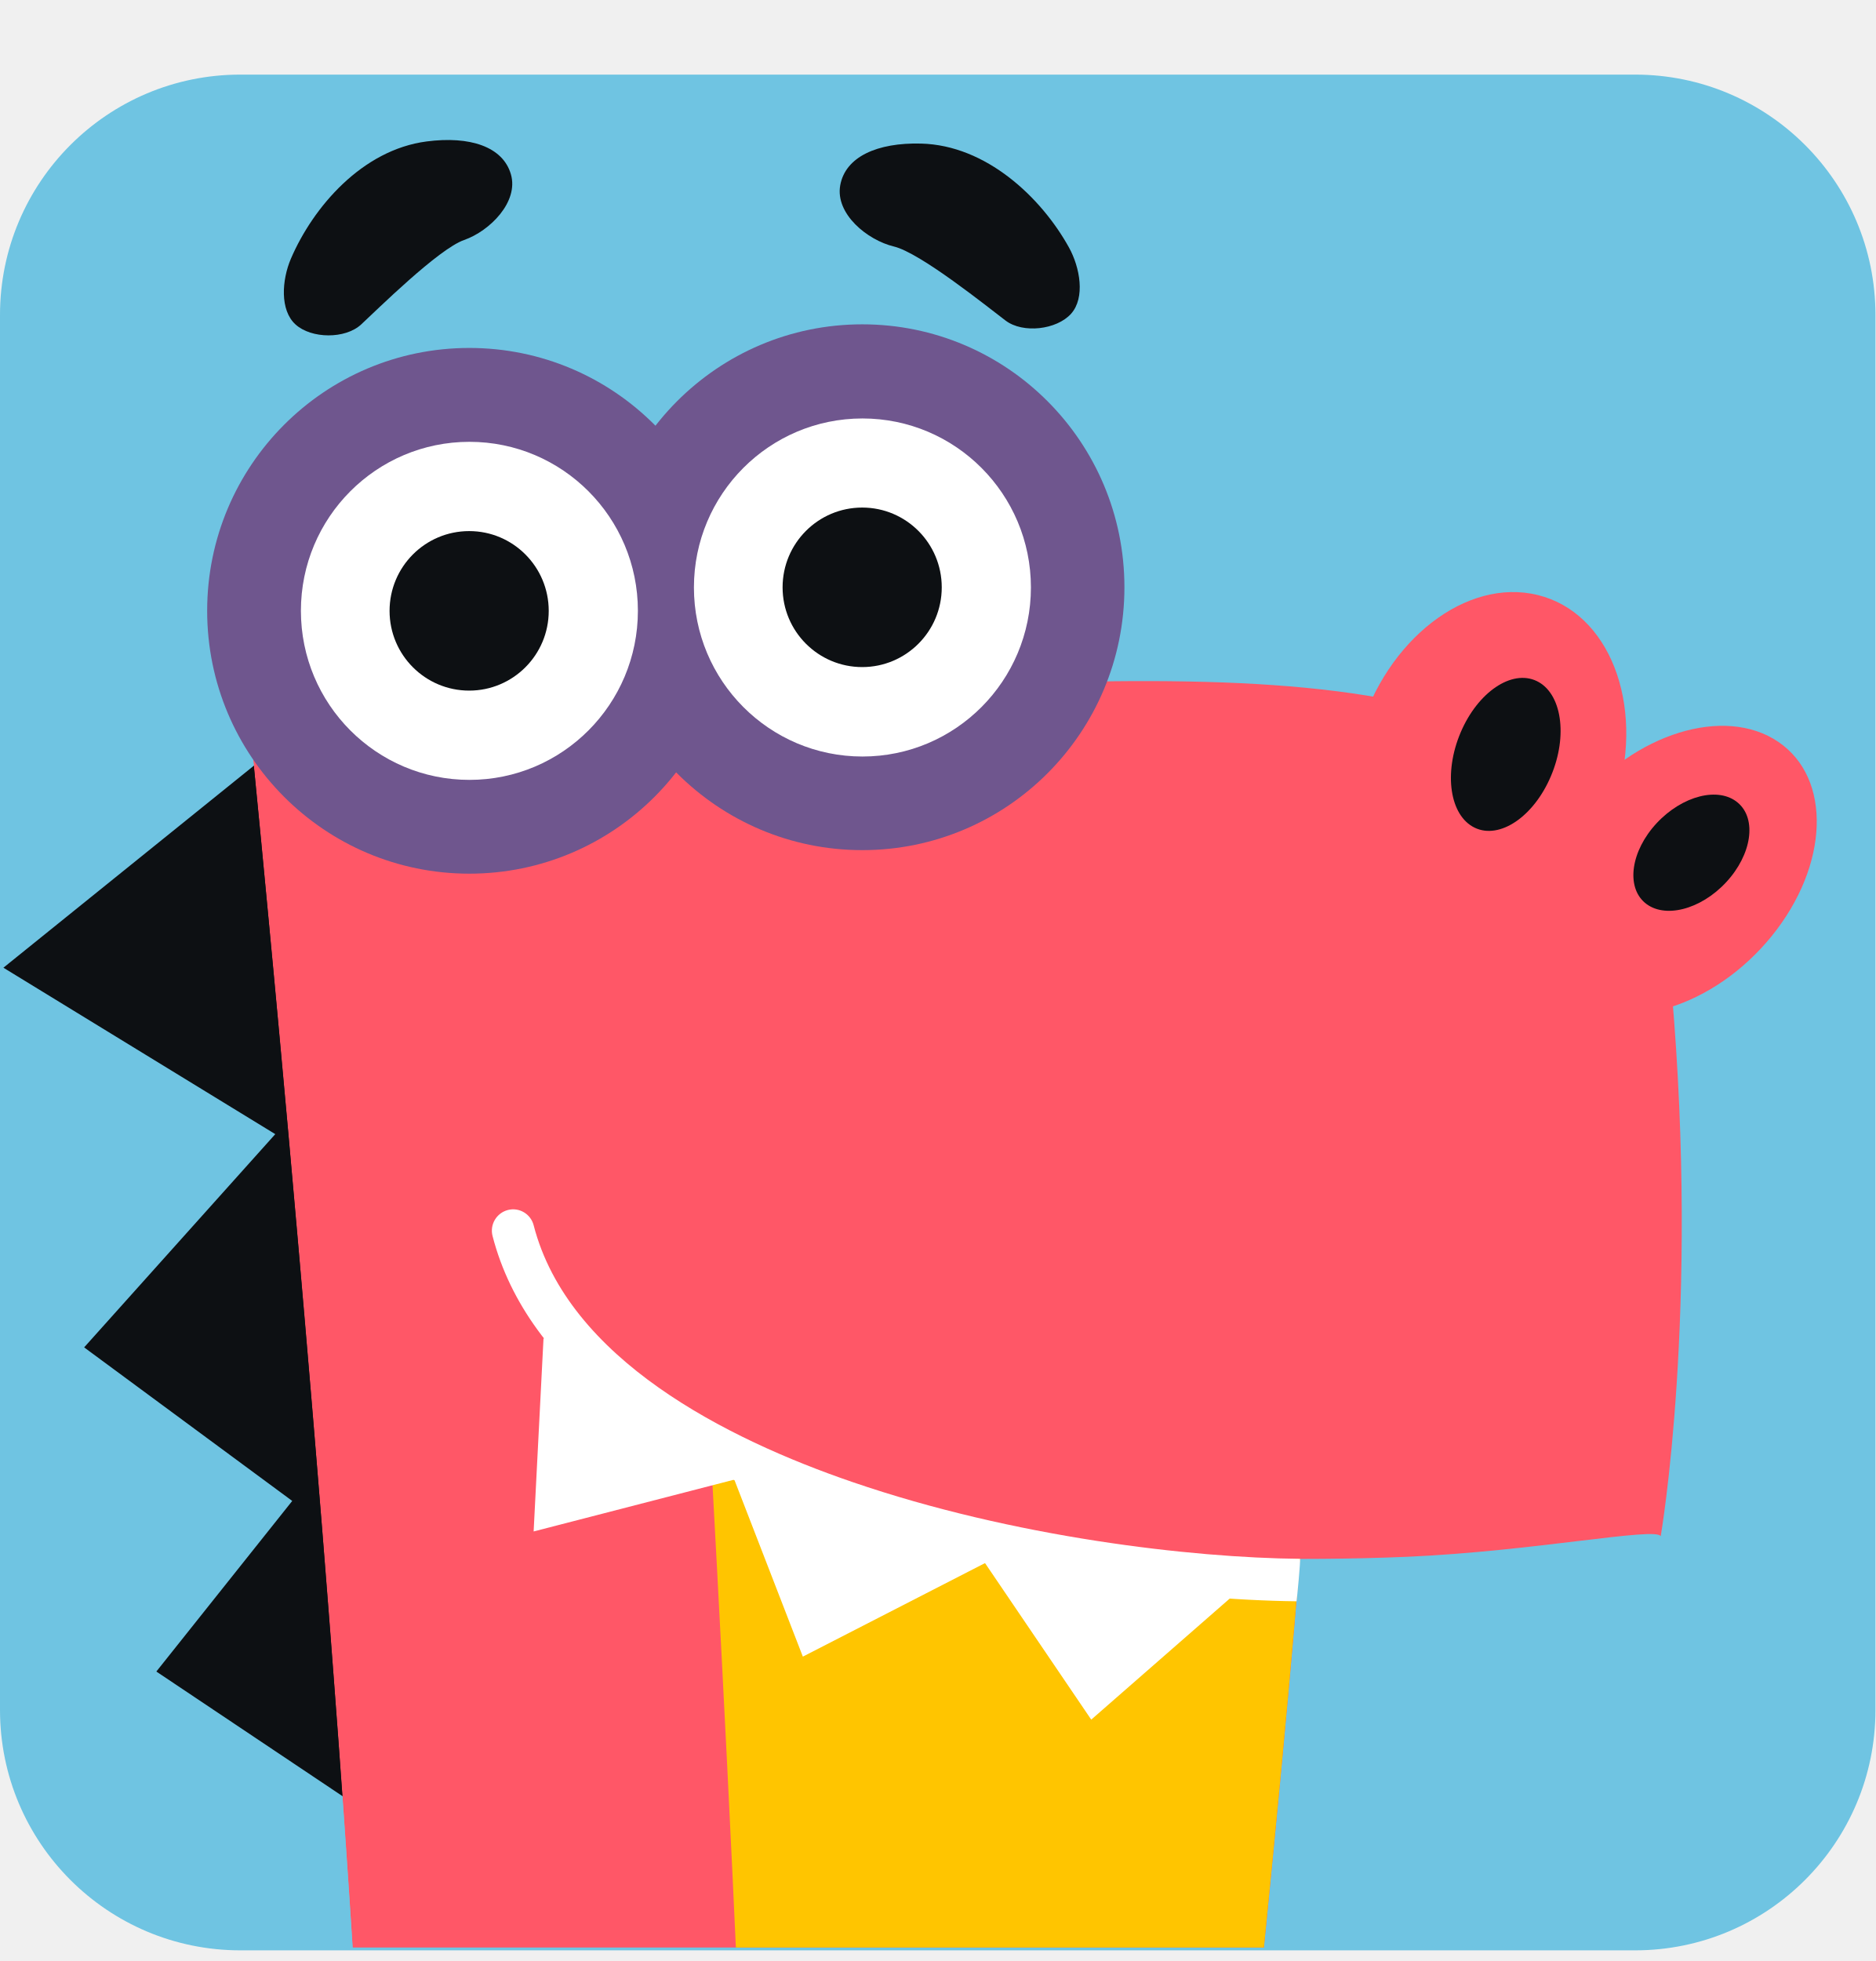
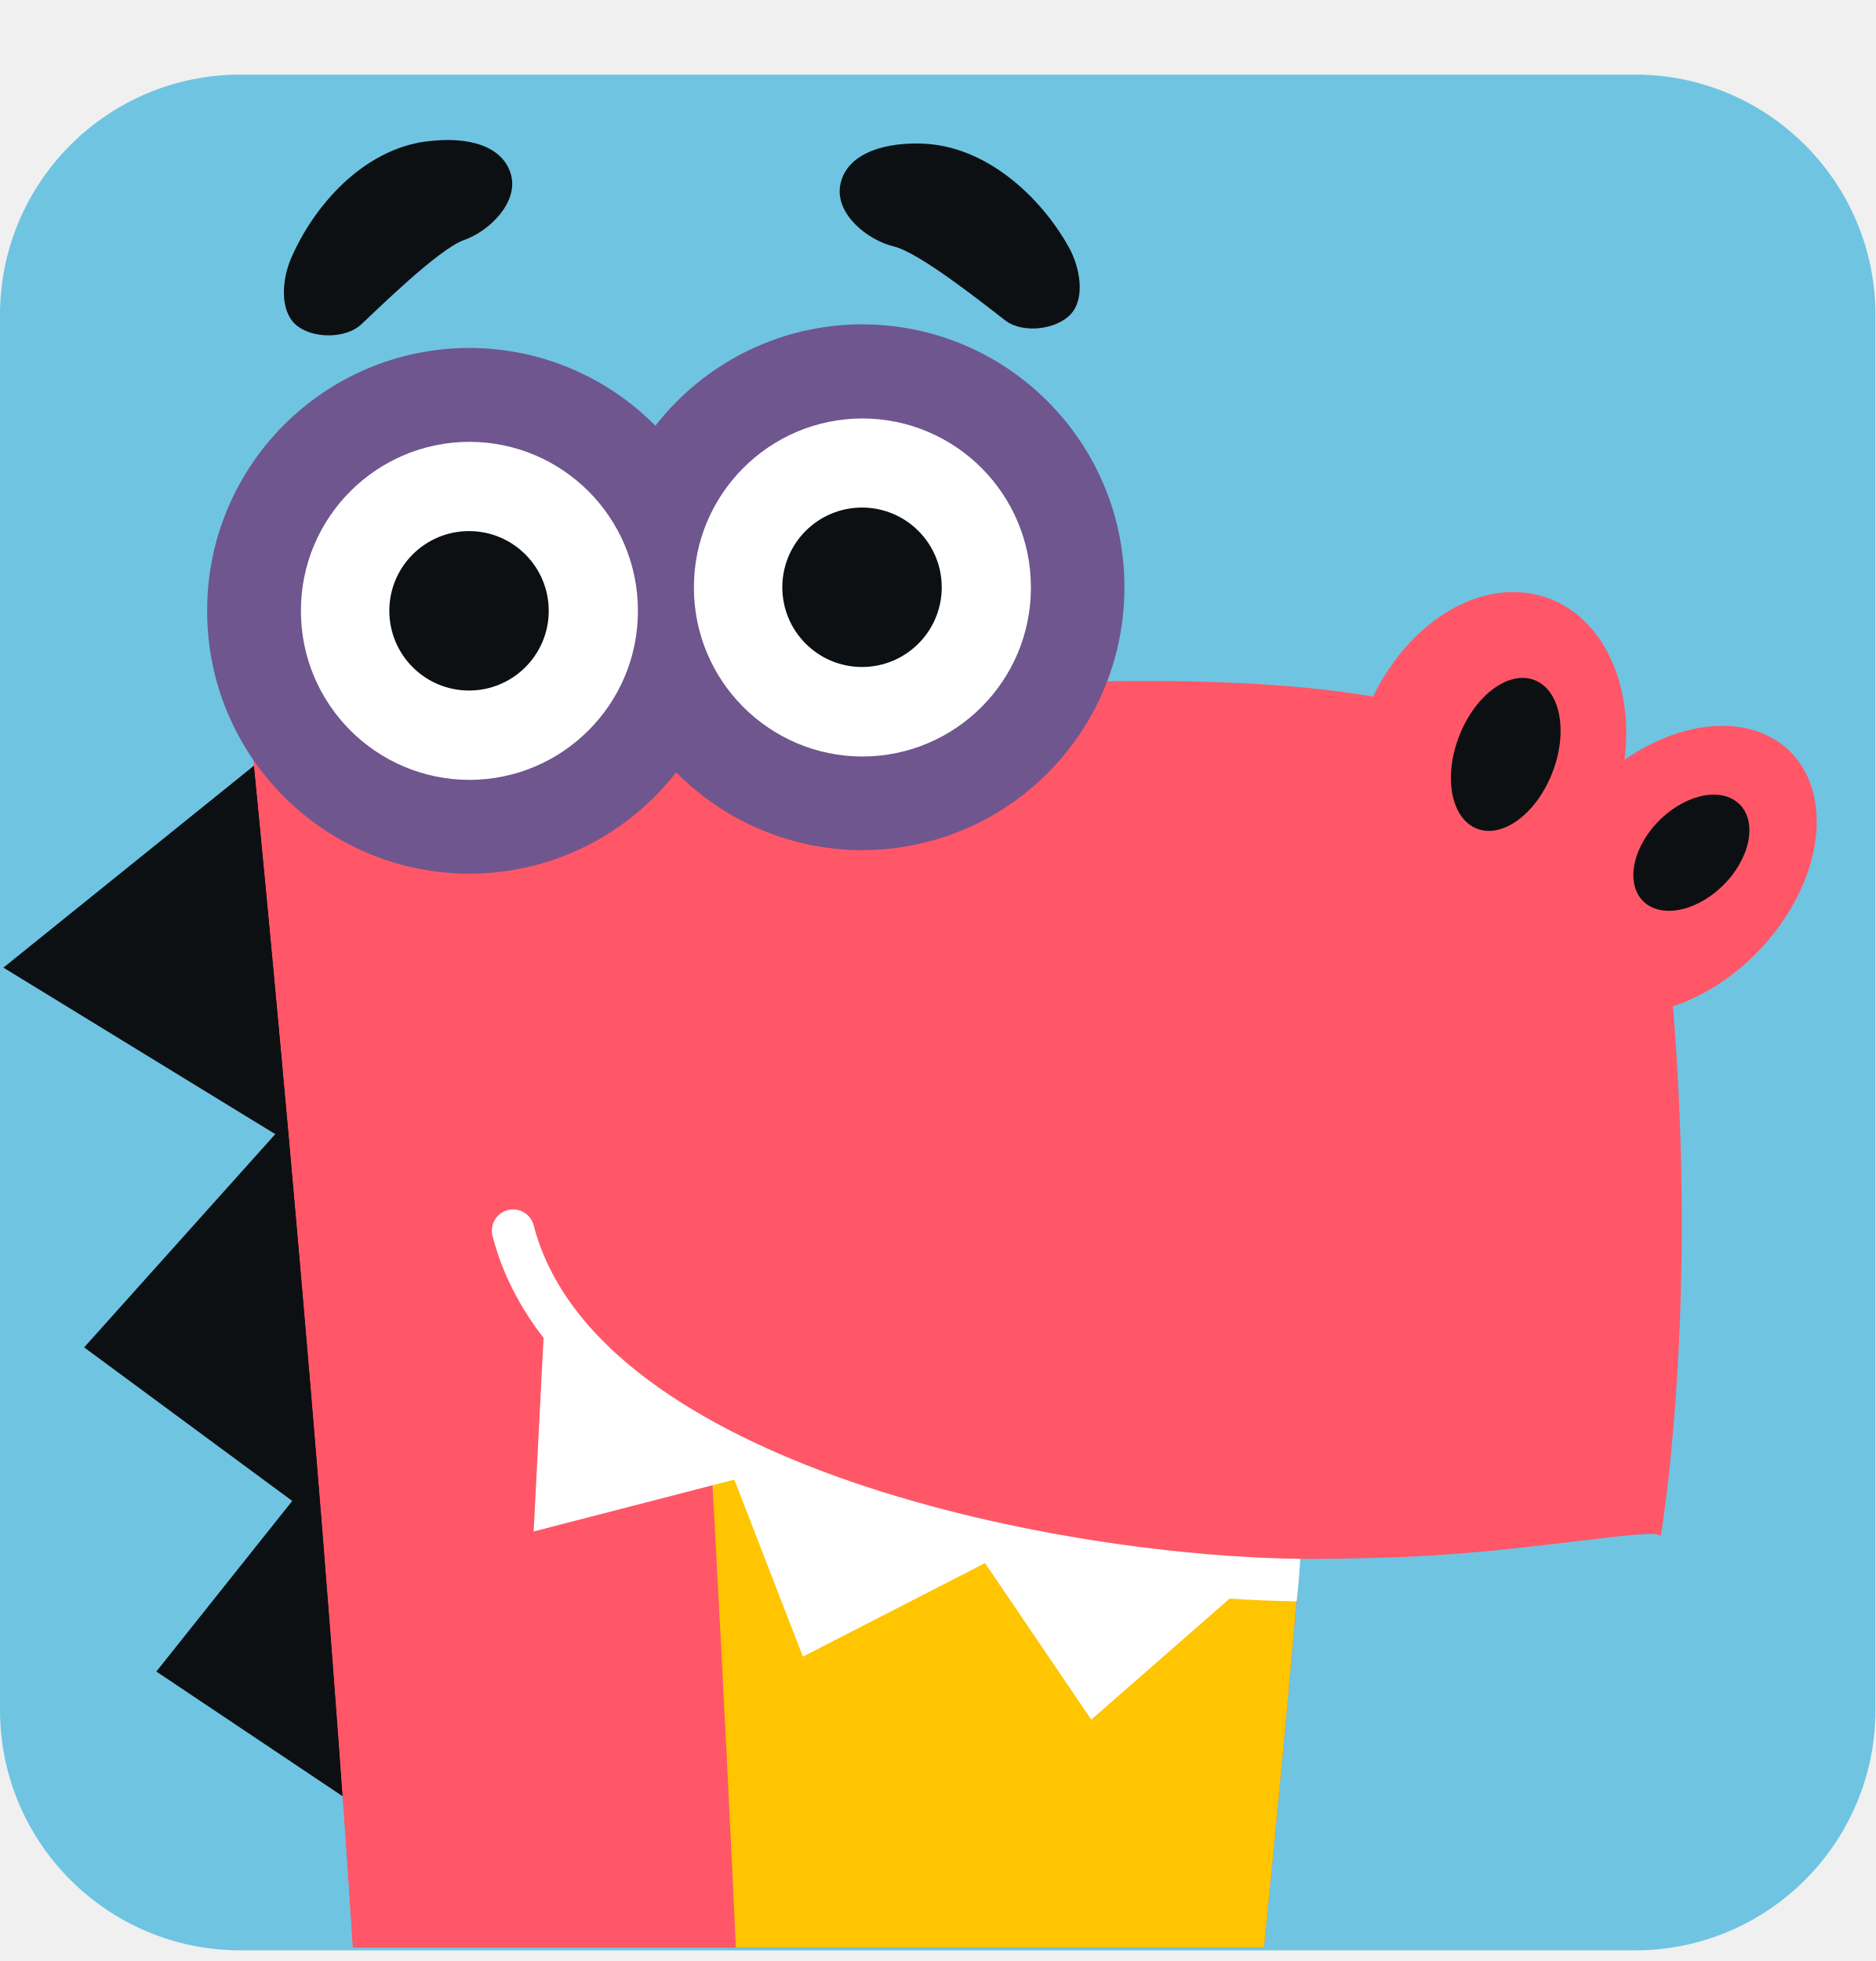
- <svg xmlns="http://www.w3.org/2000/svg" xmlns:xlink="http://www.w3.org/1999/xlink" width="22" height="23" viewBox="0 0 22 23" version="1.1">
-   <g id="Canvas" transform="translate(-4626 -130)">
-     <g id="dinologo">
-       <g id="Page 1">
-         <g id="Ð§ÑÐ¾ ÑÐ°ÐºÐ¾Ðµ Ð£ÑÐ¸.ÑÑ 1024 1440">
-           <g id="What is olymp">
-             <g id="Table">
-               <g id="Page 1">
-                 <g id="Group 3">
-                   <g id="Fill 1">
-                     <use xlink:href="#path0_fill" transform="translate(4626 130.875)" fill="#6FC4E2" />
-                   </g>
-                 </g>
-                 <g id="Fill 4">
-                   <use xlink:href="#path1_fill" transform="translate(4626.04 138.899)" fill="#0D1013" />
-                 </g>
-                 <g id="Group 12">
-                   <g id="Group 8">
-                     <mask id="mask0_alpha" mask-type="alpha">
-                       <g id="mask 2">
-                         <g id="Vector">
-                           <use xlink:href="#path2_fill" transform="translate(4628.93 138.498)" fill="#FFFFFF" />
-                         </g>
-                       </g>
-                     </mask>
-                     <g id="Fill 6" mask="url(#mask0_alpha)">
-                       <use xlink:href="#path3_fill" transform="translate(4619.75 138.497)" fill="#FF5767" />
-                     </g>
-                   </g>
-                   <g id="Group 11">
-                     <mask id="mask1_alpha" mask-type="alpha">
-                       <g id="mask 4">
-                         <g id="Vector">
-                           <use xlink:href="#path4_fill" transform="translate(4629.22 141.547)" fill="#FFFFFF" />
-                         </g>
-                       </g>
-                     </mask>
-                     <g id="Fill 9" mask="url(#mask1_alpha)">
-                       <use xlink:href="#path5_fill" transform="translate(4620.77 141.547)" fill="#FFC500" />
-                     </g>
-                   </g>
-                 </g>
-                 <g id="Group 43">
-                   <g id="Fill 13">
-                     <use xlink:href="#path6_fill" transform="translate(4628.98 137.988)" fill="#FF5767" />
-                   </g>
-                   <g id="Fill 15">
-                     <use xlink:href="#path7_fill" transform="translate(4641.83 136.944)" fill="#FF5767" />
-                   </g>
-                   <g id="Fill 17">
-                     <use xlink:href="#path8_fill" transform="translate(4643.02 137.951)" fill="#0D1013" />
-                   </g>
-                   <g id="Fill 19">
-                     <use xlink:href="#path9_fill" transform="translate(4643.97 138.513)" fill="#FF5767" />
-                   </g>
-                   <g id="Fill 21">
-                     <use xlink:href="#path10_fill" transform="translate(4645.16 139.32)" fill="#0D1013" />
-                   </g>
-                   <g id="Fill 23">
-                     <use xlink:href="#path11_fill" transform="translate(4629.33 131.642)" fill="#0D1013" />
-                   </g>
-                   <g id="Fill 25">
-                     <use xlink:href="#path12_fill" transform="translate(4635.85 131.683)" fill="#0D1013" />
-                   </g>
-                   <g id="Fill 27">
-                     <use xlink:href="#path13_fill" transform="translate(4628.43 134.081)" fill="#6F568E" />
-                   </g>
-                   <g id="Fill 29">
-                     <use xlink:href="#path14_fill" transform="translate(4633.04 133.804)" fill="#6F568E" />
-                   </g>
-                   <g id="Fill 31">
-                     <use xlink:href="#path15_fill" transform="translate(4629.53 135.182)" fill="#FFFFFF" />
-                   </g>
-                   <g id="Fill 33">
-                     <use xlink:href="#path16_fill" transform="translate(4630.57 136.229)" fill="#0D1013" />
-                   </g>
-                   <g id="Fill 35">
-                     <use xlink:href="#path17_fill" transform="translate(4634.14 134.908)" fill="#FFFFFF" />
-                   </g>
-                   <g id="Fill 37">
-                     <use xlink:href="#path18_fill" transform="translate(4635.18 135.953)" fill="#0D1013" />
-                   </g>
-                   <g id="Fill 39">
-                     <use xlink:href="#path19_fill" transform="translate(4631.77 144.184)" fill="#FFFFFF" />
-                   </g>
-                   <g id="Fill 41">
-                     <use xlink:href="#path20_fill" transform="translate(4632.26 145.695)" fill="#FFFFFF" />
-                   </g>
-                 </g>
-               </g>
-             </g>
-           </g>
-         </g>
-       </g>
+ <svg xmlns="http://www.w3.org/2000/svg" xmlns:xlink="http://www.w3.org/1999/xlink" width="22" height="23" viewBox="0 0 22 23">
+   <use xlink:href="#a" transform="translate(0 .875)" fill="#6FC4E2" />
+   <use xlink:href="#b" transform="translate(.04 8.899)" fill="#0D1013" />
+   <g transform="translate(-4626 -130)">
+     <mask id="d">
+       <use xlink:href="#c" transform="translate(4628.93 138.498)" fill="#FFF" />
+     </mask>
+     <g mask="url(#d)">
+       <use xlink:href="#e" transform="translate(4619.75 138.497)" fill="#FF5767" />
    </g>
  </g>
+   <g transform="translate(-4626 -130)">
+     <mask id="g">
+       <use xlink:href="#f" transform="translate(4629.22 141.547)" fill="#FFF" />
+     </mask>
+     <g mask="url(#g)">
+       <use xlink:href="#h" transform="translate(4620.77 141.547)" fill="#FFC500" />
+     </g>
+   </g>
+   <use xlink:href="#i" transform="translate(2.98 7.988)" fill="#FF5767" />
+   <use xlink:href="#j" transform="translate(15.83 6.944)" fill="#FF5767" />
+   <use xlink:href="#k" transform="translate(17.02 7.951)" fill="#0D1013" />
+   <use xlink:href="#l" transform="translate(17.97 8.513)" fill="#FF5767" />
+   <use xlink:href="#m" transform="translate(19.16 9.32)" fill="#0D1013" />
+   <use xlink:href="#n" transform="translate(3.33 1.642)" fill="#0D1013" />
+   <use xlink:href="#o" transform="translate(9.85 1.683)" fill="#0D1013" />
+   <use xlink:href="#p" transform="translate(2.43 4.081)" fill="#6F568E" />
+   <use xlink:href="#q" transform="translate(7.04 3.804)" fill="#6F568E" />
+   <use xlink:href="#r" transform="translate(3.53 5.182)" fill="#FFF" />
+   <use xlink:href="#s" transform="translate(4.57 6.229)" fill="#0D1013" />
+   <use xlink:href="#t" transform="translate(8.14 4.908)" fill="#FFF" />
+   <use xlink:href="#u" transform="translate(9.18 5.953)" fill="#0D1013" />
+   <use xlink:href="#v" transform="translate(5.77 14.184)" fill="#FFF" />
+   <use xlink:href="#w" transform="translate(6.26 15.695)" fill="#FFF" />
  <defs>
-     <path id="path0_fill" fill-rule="evenodd" d="M 19.18 4.3299e-09L 2.82 4.3299e-09C 1.262 4.3299e-09 -1.07506e-09 1.262 -1.07506e-09 2.82L -1.07506e-09 19.18C -1.07506e-09 20.738 1.262 22 2.82 22L 19.18 22C 20.738 22 22 20.738 22 19.18L 22 2.82C 22 1.262 20.738 4.3299e-09 19.18 4.3299e-09Z" />
-     <path id="path1_fill" fill-rule="evenodd" d="M 4.186 12.307L 1.794 10.706L 3.388 8.705L 0.947 6.904L 3.189 4.403L 1.90573e-09 2.451L 3.039 -1.45352e-07L 4.186 12.307Z" />
-     <path id="path2_fill" d="M 0.001 3.32744e-06C 0.124 0.024 12.407 2.461 12.407 8.305C 12.407 9.028 12.182 11.52 11.899 14.344L 1.207 14.344C 0.801 7.963 0.004 0.044 3.33882e-10 -2.57911e-09L 0.001 3.32744e-06Z" />
-     <path id="path3_fill" fill-rule="evenodd" d="M 9.179 8.06697e-10C 9.179 8.06697e-10 10.618 14.289 10.618 19.976C 10.618 22.065 10.461 24.039 9.607 24.778C 8.662 25.596 6.555 26.477 4.763 27.884C 3.65 28.757 2.985 29.341 2.394 29.942C -0.261 32.642 0.008 33.605 0.008 33.605C 0.008 33.605 2.197 31.79 10.571 30.86L 12.64 30.459C 13.914 30.216 16.507 29.075 16.886 28.715C 18.854 27.503 19.842 25.728 20.091 23.563C 20.477 20.222 21.586 9.909 21.586 8.305C 21.586 2.432 9.179 8.06697e-10 9.179 8.06697e-10Z" />
-     <path id="path4_fill" d="M 8.109 -9.2132e-10C 10.327 1.293 12.114 3.026 12.114 5.255C 12.114 5.978 11.889 8.47 11.606 11.295L 0.914 11.295C 0.665 7.386 0.27 2.899 1.10242e-08 -9.2132e-10L 8.109 -9.2132e-10Z" />
-     <path id="path5_fill" fill-rule="evenodd" d="M 9.538 33.175L 20.899 22.766L 21.447 5.456C 21.447 5.456 22.344 0.169 16.564 0.003C 12.375 -0.117 11.323 3.21 13.475 3.855C 13.475 3.855 14.205 16.317 14.063 19.09C 13.956 21.206 13.527 22.565 11.728 23.776C 7.927 26.334 3.675 26.363 2.17063e-07 29.988" />
-     <path id="path6_fill" fill-rule="evenodd" d="M 10.839 10.268C 10.839 10.268 12.172 10.329 13.529 10.271C 15.004 10.207 16.45 9.918 16.501 10.03C 16.501 10.03 16.958 7.398 16.629 3.623C 16.301 -0.149 12.726 -0.184 7.181 0.111C 5.06 0.223 -1.64082e-08 0.461 -1.64082e-08 0.461C -1.64082e-08 0.461 0.845 3.077 2.176 5.821C 4.286 10.171 10.839 10.268 10.839 10.268Z" />
-     <path id="path7_fill" fill-rule="evenodd" d="M 2.209 0.035C 3.045 0.24 3.461 1.3 3.137 2.402C 2.814 3.504 1.874 4.231 1.038 4.026C 0.202 3.821 -0.214 2.761 0.11 1.659C 0.433 0.556 1.373 -0.171 2.209 0.035Z" />
-     <path id="path8_fill" fill-rule="evenodd" d="M 1.007 0.037C 1.3 0.178 1.375 0.678 1.173 1.152C 0.972 1.627 0.572 1.898 0.279 1.757C -0.014 1.616 -0.088 1.117 0.113 0.642C 0.314 0.167 0.714 -0.104 1.007 0.037Z" />
-     <path id="path9_fill" fill-rule="evenodd" d="M 2.89 0.188C 3.521 0.615 3.486 1.636 2.812 2.467C 2.138 3.297 1.081 3.624 0.451 3.197C -0.18 2.769 -0.144 1.749 0.529 0.918C 1.203 0.087 2.26 -0.24 2.89 0.188Z" />
-     <path id="path10_fill" fill-rule="evenodd" d="M 1.226 0.095C 1.451 0.286 1.389 0.704 1.088 1.028C 0.787 1.352 0.36 1.459 0.135 1.268C -0.089 1.077 -0.028 0.659 0.273 0.335C 0.575 0.011 1.001 -0.097 1.226 0.095Z" />
-     <path id="path11_fill" fill-rule="evenodd" d="M 1.675 0.017C 2.182 -0.049 2.569 0.078 2.663 0.402C 2.757 0.726 2.415 1.068 2.114 1.173C 1.813 1.278 1.092 1.992 0.906 2.164C 0.72 2.336 0.323 2.332 0.137 2.164C -0.049 1.996 -0.024 1.641 0.082 1.393C 0.343 0.785 0.919 0.115 1.675 0.017Z" />
-     <path id="path12_fill" fill-rule="evenodd" d="M 0.954 0.001C 0.44 -0.012 0.066 0.156 0.006 0.491C -0.053 0.826 0.324 1.133 0.635 1.208C 0.947 1.282 1.742 1.923 1.946 2.077C 2.149 2.231 2.545 2.185 2.714 1.997C 2.882 1.809 2.82 1.455 2.688 1.217C 2.364 0.633 1.719 0.02 0.954 0.001Z" />
-     <path id="path13_fill" fill-rule="evenodd" d="M 3.075 2.88053e-08C 4.774 2.88053e-08 6.15 1.38 6.15 3.083C 6.15 4.786 4.774 6.166 3.075 6.166C 1.377 6.166 -4.50878e-09 4.786 -4.50878e-09 3.083C -4.50878e-09 1.38 1.377 2.88053e-08 3.075 2.88053e-08Z" />
-     <path id="path14_fill" fill-rule="evenodd" d="M 3.075 -4.12804e-08C 4.774 -4.12804e-08 6.15 1.381 6.15 3.084C 6.15 4.787 4.774 6.167 3.075 6.167C 1.377 6.167 6.14849e-08 4.787 6.14849e-08 3.084C 6.14849e-08 1.381 1.377 -4.12804e-08 3.075 -4.12804e-08Z" />
-     <path id="path15_fill" fill-rule="evenodd" d="M 1.977 -1.19698e-07C 3.068 -1.19698e-07 3.953 0.888 3.953 1.982C 3.953 3.077 3.068 3.965 1.977 3.965C 0.885 3.965 3.48072e-08 3.077 3.48072e-08 1.982C 3.48072e-08 0.888 0.885 -1.19698e-07 1.977 -1.19698e-07Z" />
-     <path id="path16_fill" fill-rule="evenodd" d="M 0.934 1.90178e-07C 1.449 1.90178e-07 1.867 0.419 1.867 0.936C 1.867 1.452 1.449 1.871 0.934 1.871C 0.418 1.871 6.44432e-08 1.452 6.44432e-08 0.936C 6.44432e-08 0.419 0.418 1.90178e-07 0.934 1.90178e-07Z" />
-     <path id="path17_fill" fill-rule="evenodd" d="M 1.977 5.4012e-08C 3.068 5.4012e-08 3.953 0.888 3.953 1.982C 3.953 3.077 3.068 3.965 1.977 3.965C 0.885 3.965 2.55558e-07 3.077 2.55558e-07 1.982C 2.55558e-07 0.888 0.885 5.4012e-08 1.977 5.4012e-08Z" />
-     <path id="path18_fill" fill-rule="evenodd" d="M 0.934 9.36139e-08C 1.449 9.36139e-08 1.867 0.419 1.867 0.936C 1.867 1.452 1.449 1.871 0.934 1.871C 0.418 1.871 1.7032e-07 1.452 1.7032e-07 0.936C 1.7032e-07 0.419 0.418 9.36139e-08 0.934 9.36139e-08Z" />
-     <path id="path19_fill" fill-rule="evenodd" d="M 9.48 4.099C 8.209 4.087 6.119 3.847 4.231 3.199C 2.748 2.691 0.895 1.756 0.49 0.187C 0.456 0.054 0.32 -0.027 0.187 0.008C 0.054 0.043 -0.027 0.179 0.008 0.313C 0.831 3.502 6.625 4.566 9.439 4.597C 9.444 4.571 9.487 4.124 9.48 4.099Z" />
-     <path id="path20_fill" fill-rule="evenodd" d="M 0.116 -1.35239e-07L 5.47279e-08 2.267L 2.354 1.659L 3.158 3.735L 5.295 2.638L 6.541 4.474L 8.272 2.961L 7.644 2.736L 4.594 2.195L 2.18 1.357L 0.116 -1.35239e-07Z" />
+     <path id="a" fill-rule="evenodd" d="M19.18 0H2.82A2.82 2.82 0 0 0 0 2.82v16.36A2.82 2.82 0 0 0 2.82 22h16.36A2.82 2.82 0 0 0 22 19.18V2.82A2.82 2.82 0 0 0 19.18 0z" />
+     <path id="b" fill-rule="evenodd" d="M4.186 12.307l-2.392-1.601 1.594-2.001L.947 6.904l2.242-2.501L0 2.45 3.04 0l1.146 12.307z" />
+     <path id="c" d="M0 0c.124.024 12.407 2.461 12.407 8.305 0 .723-.225 3.215-.508 6.04H1.207C.801 7.962.004.043 0 0z" />
+     <path id="e" fill-rule="evenodd" d="M9.18 0s1.438 14.289 1.438 19.976c0 2.09-.157 4.063-1.011 4.802-.945.818-3.052 1.7-4.844 3.106-1.113.873-1.778 1.457-2.37 2.058-2.654 2.7-2.385 3.663-2.385 3.663S2.197 31.79 10.57 30.86l2.07-.4c1.273-.244 3.866-1.385 4.245-1.745 1.968-1.212 2.956-2.987 3.205-5.152.386-3.341 1.495-13.654 1.495-15.258C21.586 2.432 9.18 0 9.18 0z" />
+     <path id="f" d="M8.11 0c2.217 1.293 4.004 3.026 4.004 5.255 0 .723-.225 3.215-.508 6.04H.914C.665 7.385.27 2.899 0 0h8.11z" />
+     <path id="h" fill-rule="evenodd" d="M9.538 33.175L20.9 22.765l.548-17.309S22.344.17 16.564.003c-4.189-.12-5.241 3.207-3.089 3.852 0 0 .73 12.462.588 15.235-.107 2.116-.536 3.475-2.335 4.686C7.927 26.334 3.675 26.363 0 29.988" />
+     <path id="i" fill-rule="evenodd" d="M10.839 10.268s1.333.061 2.69.003c1.475-.064 2.92-.353 2.972-.242 0 .001.457-2.631.128-6.406C16.301-.15 12.725-.184 7.181.11 5.06.223 0 .46 0 .46s.845 2.616 2.176 5.36c2.11 4.35 8.663 4.447 8.663 4.447z" />
+     <path id="j" fill-rule="evenodd" d="M2.21.035c.835.205 1.25 1.265.927 2.367-.323 1.102-1.263 1.83-2.1 1.624C.203 3.821-.212 2.761.11 1.659.433.556 1.373-.171 2.21.035z" />
+     <path id="k" fill-rule="evenodd" d="M1.007.037c.293.141.368.64.166 1.115-.2.475-.601.746-.894.605-.293-.141-.367-.64-.166-1.115.2-.475.601-.746.894-.605z" />
+     <path id="l" fill-rule="evenodd" d="M2.89.188c.63.427.596 1.448-.078 2.279-.674.83-1.731 1.157-2.361.73-.63-.428-.595-1.448.078-2.279C1.203.088 2.26-.24 2.89.188z" />
+     <path id="m" fill-rule="evenodd" d="M1.226.095c.225.191.163.609-.138.933-.301.324-.728.431-.953.24-.224-.191-.163-.61.138-.933.302-.324.728-.432.953-.24z" />
+     <path id="n" fill-rule="evenodd" d="M1.675.017c.507-.066.894.061.988.385.094.324-.248.666-.549.771-.3.105-1.022.819-1.208.991-.186.172-.583.168-.769 0-.186-.168-.16-.523-.055-.77C.343.783.92.113 1.675.016z" />
+     <path id="o" fill-rule="evenodd" d="M.954 0C.44-.011.066.157.006.49c-.06.336.318.643.63.718.311.074 1.106.715 1.31.87.203.153.6.107.768-.08.168-.189.106-.543-.026-.781C2.364.633 1.72.02.954.001z" />
+     <path id="p" fill-rule="evenodd" d="M3.075 0A3.08 3.08 0 0 1 6.15 3.083a3.079 3.079 0 0 1-3.075 3.083A3.079 3.079 0 0 1 0 3.083 3.079 3.079 0 0 1 3.075 0z" />
+     <path id="q" fill-rule="evenodd" d="M3.075 0A3.08 3.08 0 0 1 6.15 3.084a3.08 3.08 0 0 1-3.075 3.083A3.08 3.08 0 0 1 0 3.084 3.08 3.08 0 0 1 3.075 0z" />
+     <path id="r" fill-rule="evenodd" d="M1.977 0a1.98 1.98 0 0 1 1.976 1.982 1.98 1.98 0 0 1-1.976 1.983A1.98 1.98 0 0 1 0 1.982 1.98 1.98 0 0 1 1.977 0z" />
+     <path id="s" fill-rule="evenodd" d="M.934 0A.935.935 0 1 1 .93 1.87.935.935 0 0 1 .934 0z" />
+     <path id="t" fill-rule="evenodd" d="M1.977 0a1.98 1.98 0 0 1 1.976 1.982 1.98 1.98 0 0 1-1.976 1.983A1.98 1.98 0 0 1 0 1.982 1.98 1.98 0 0 1 1.977 0z" />
+     <path id="u" fill-rule="evenodd" d="M.934 0A.935.935 0 1 1 .93 1.87.935.935 0 0 1 .934 0z" />
+     <path id="v" fill-rule="evenodd" d="M9.48 4.099c-1.27-.012-3.36-.252-5.25-.9C2.749 2.691.896 1.756.49.187a.249.249 0 1 0-.482.126C.831 3.502 6.625 4.566 9.44 4.597c.005-.026.048-.473.04-.498z" />
+     <path id="w" fill-rule="evenodd" d="M.116 0L0 2.267l2.354-.608.804 2.076 2.137-1.097 1.246 1.836L8.272 2.96l-.628-.225-3.05-.54-2.414-.839L.116 0z" />
  </defs>
</svg>
